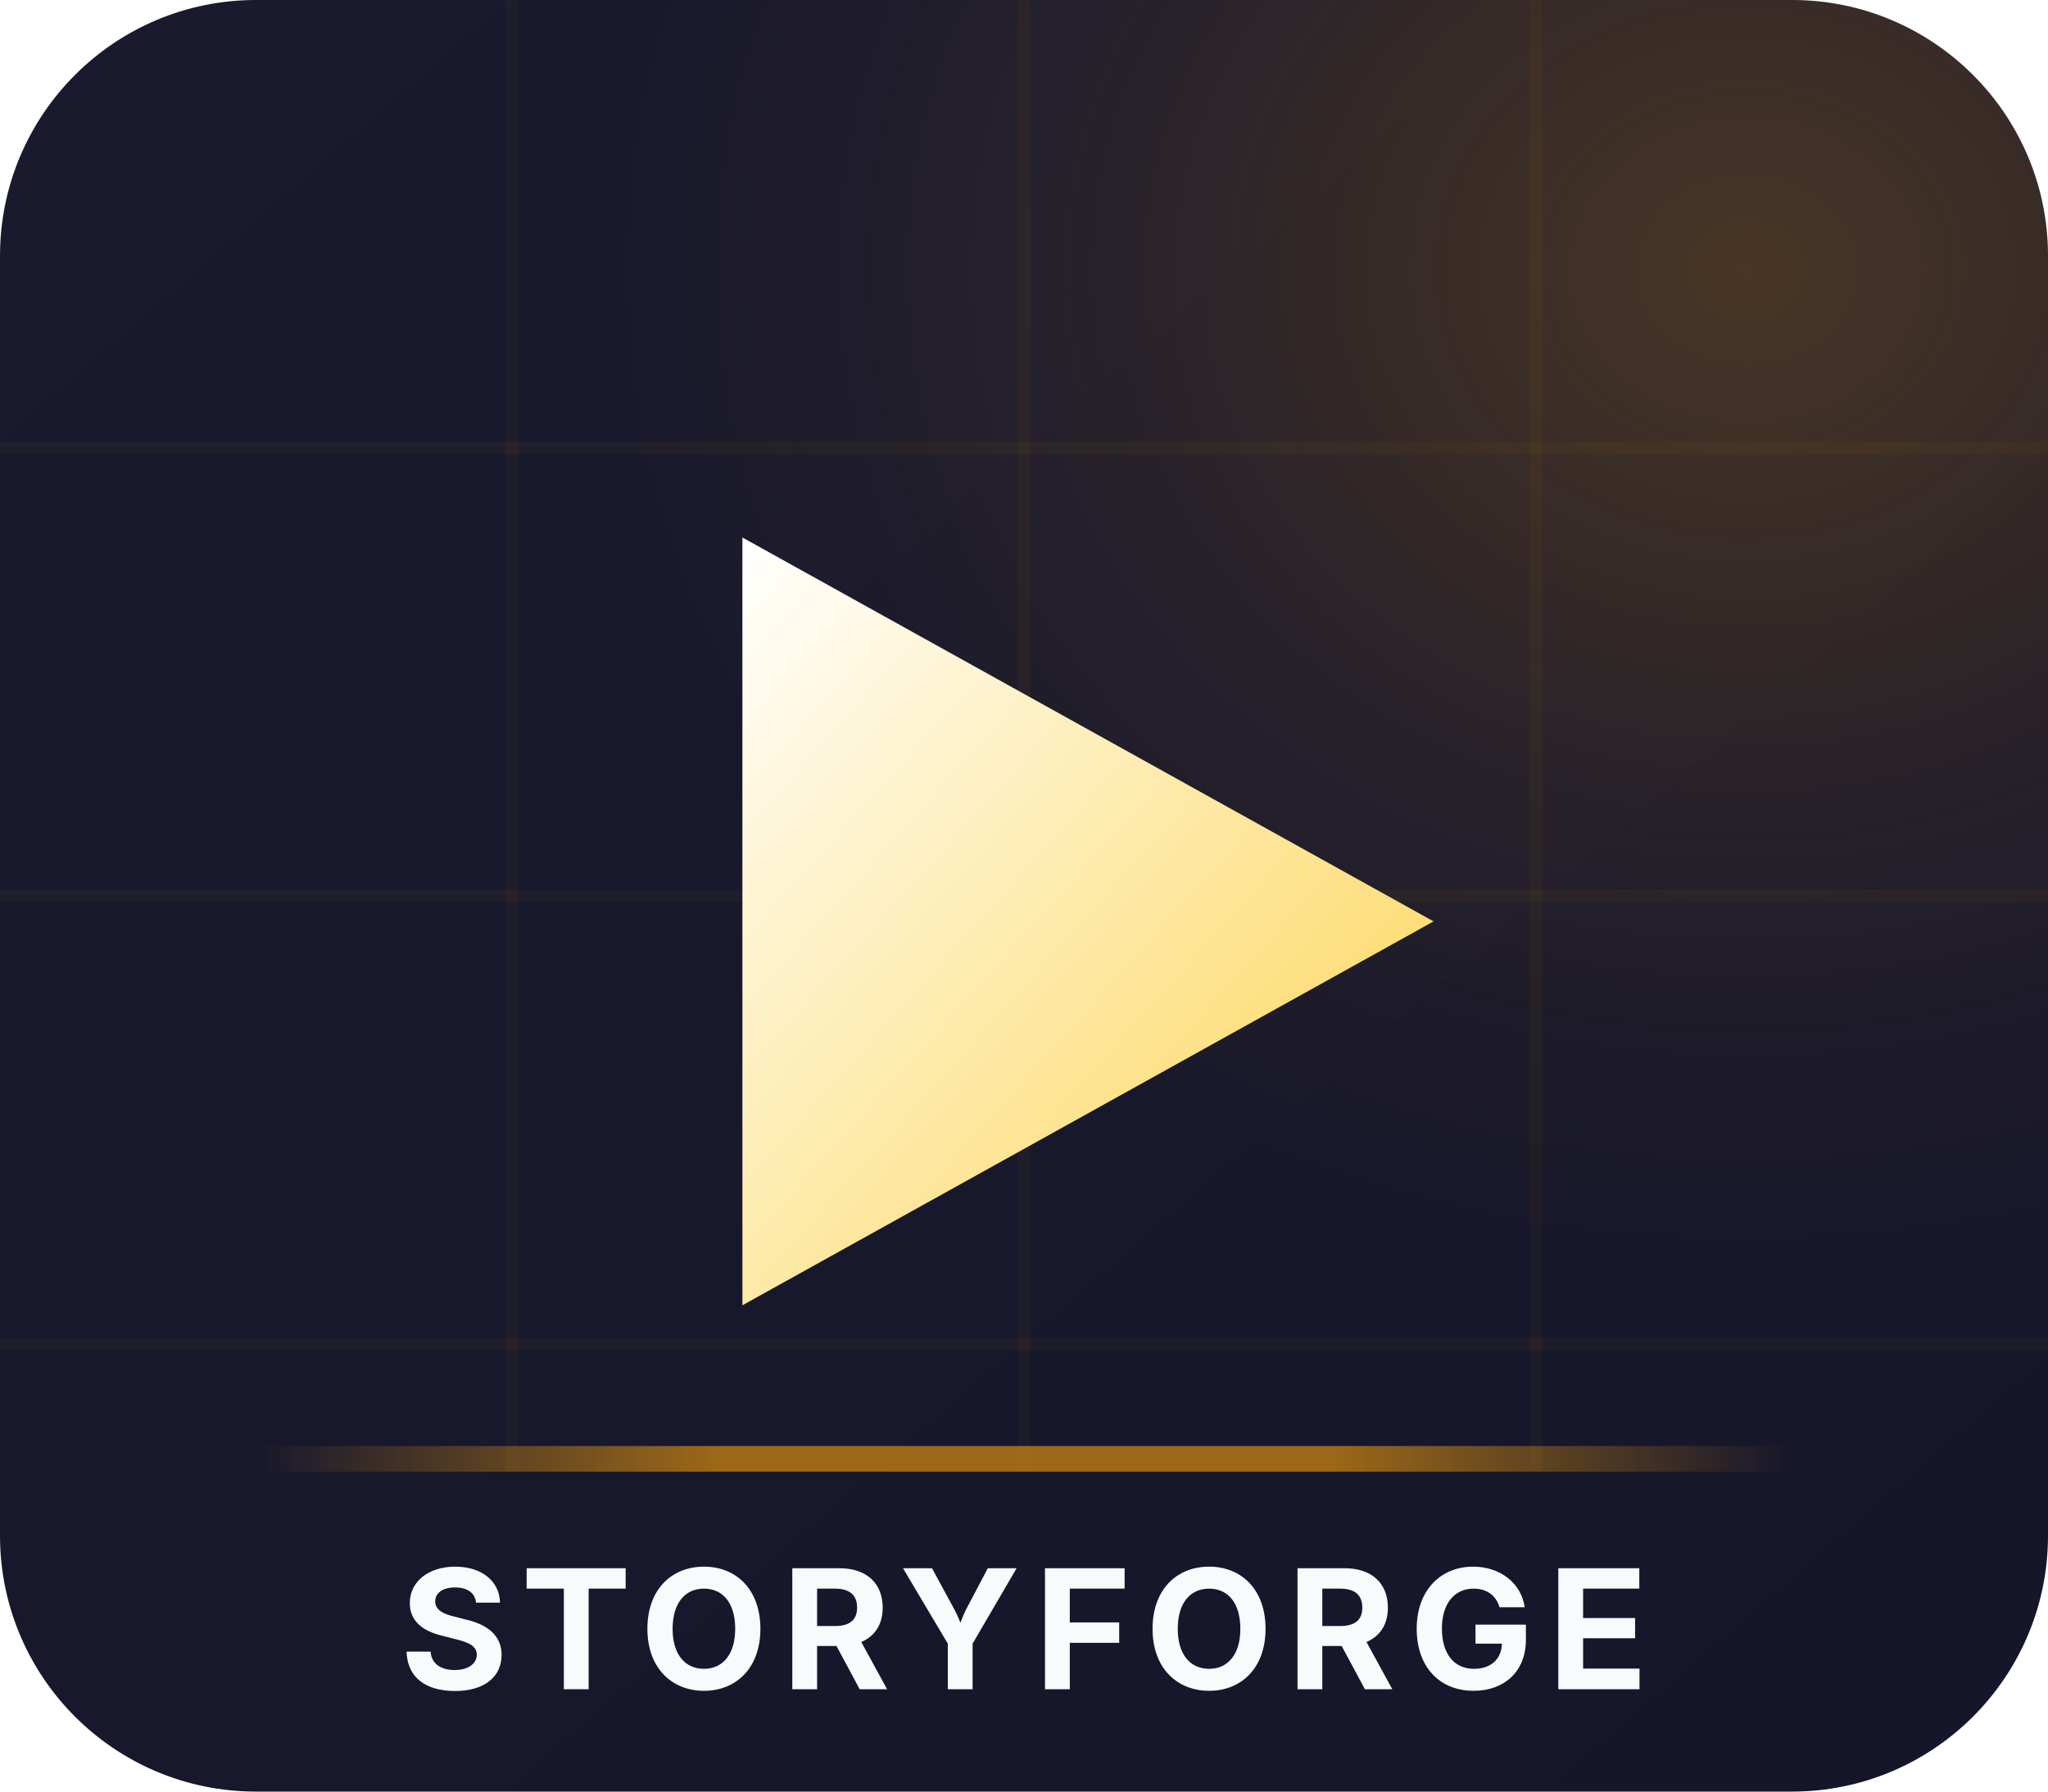
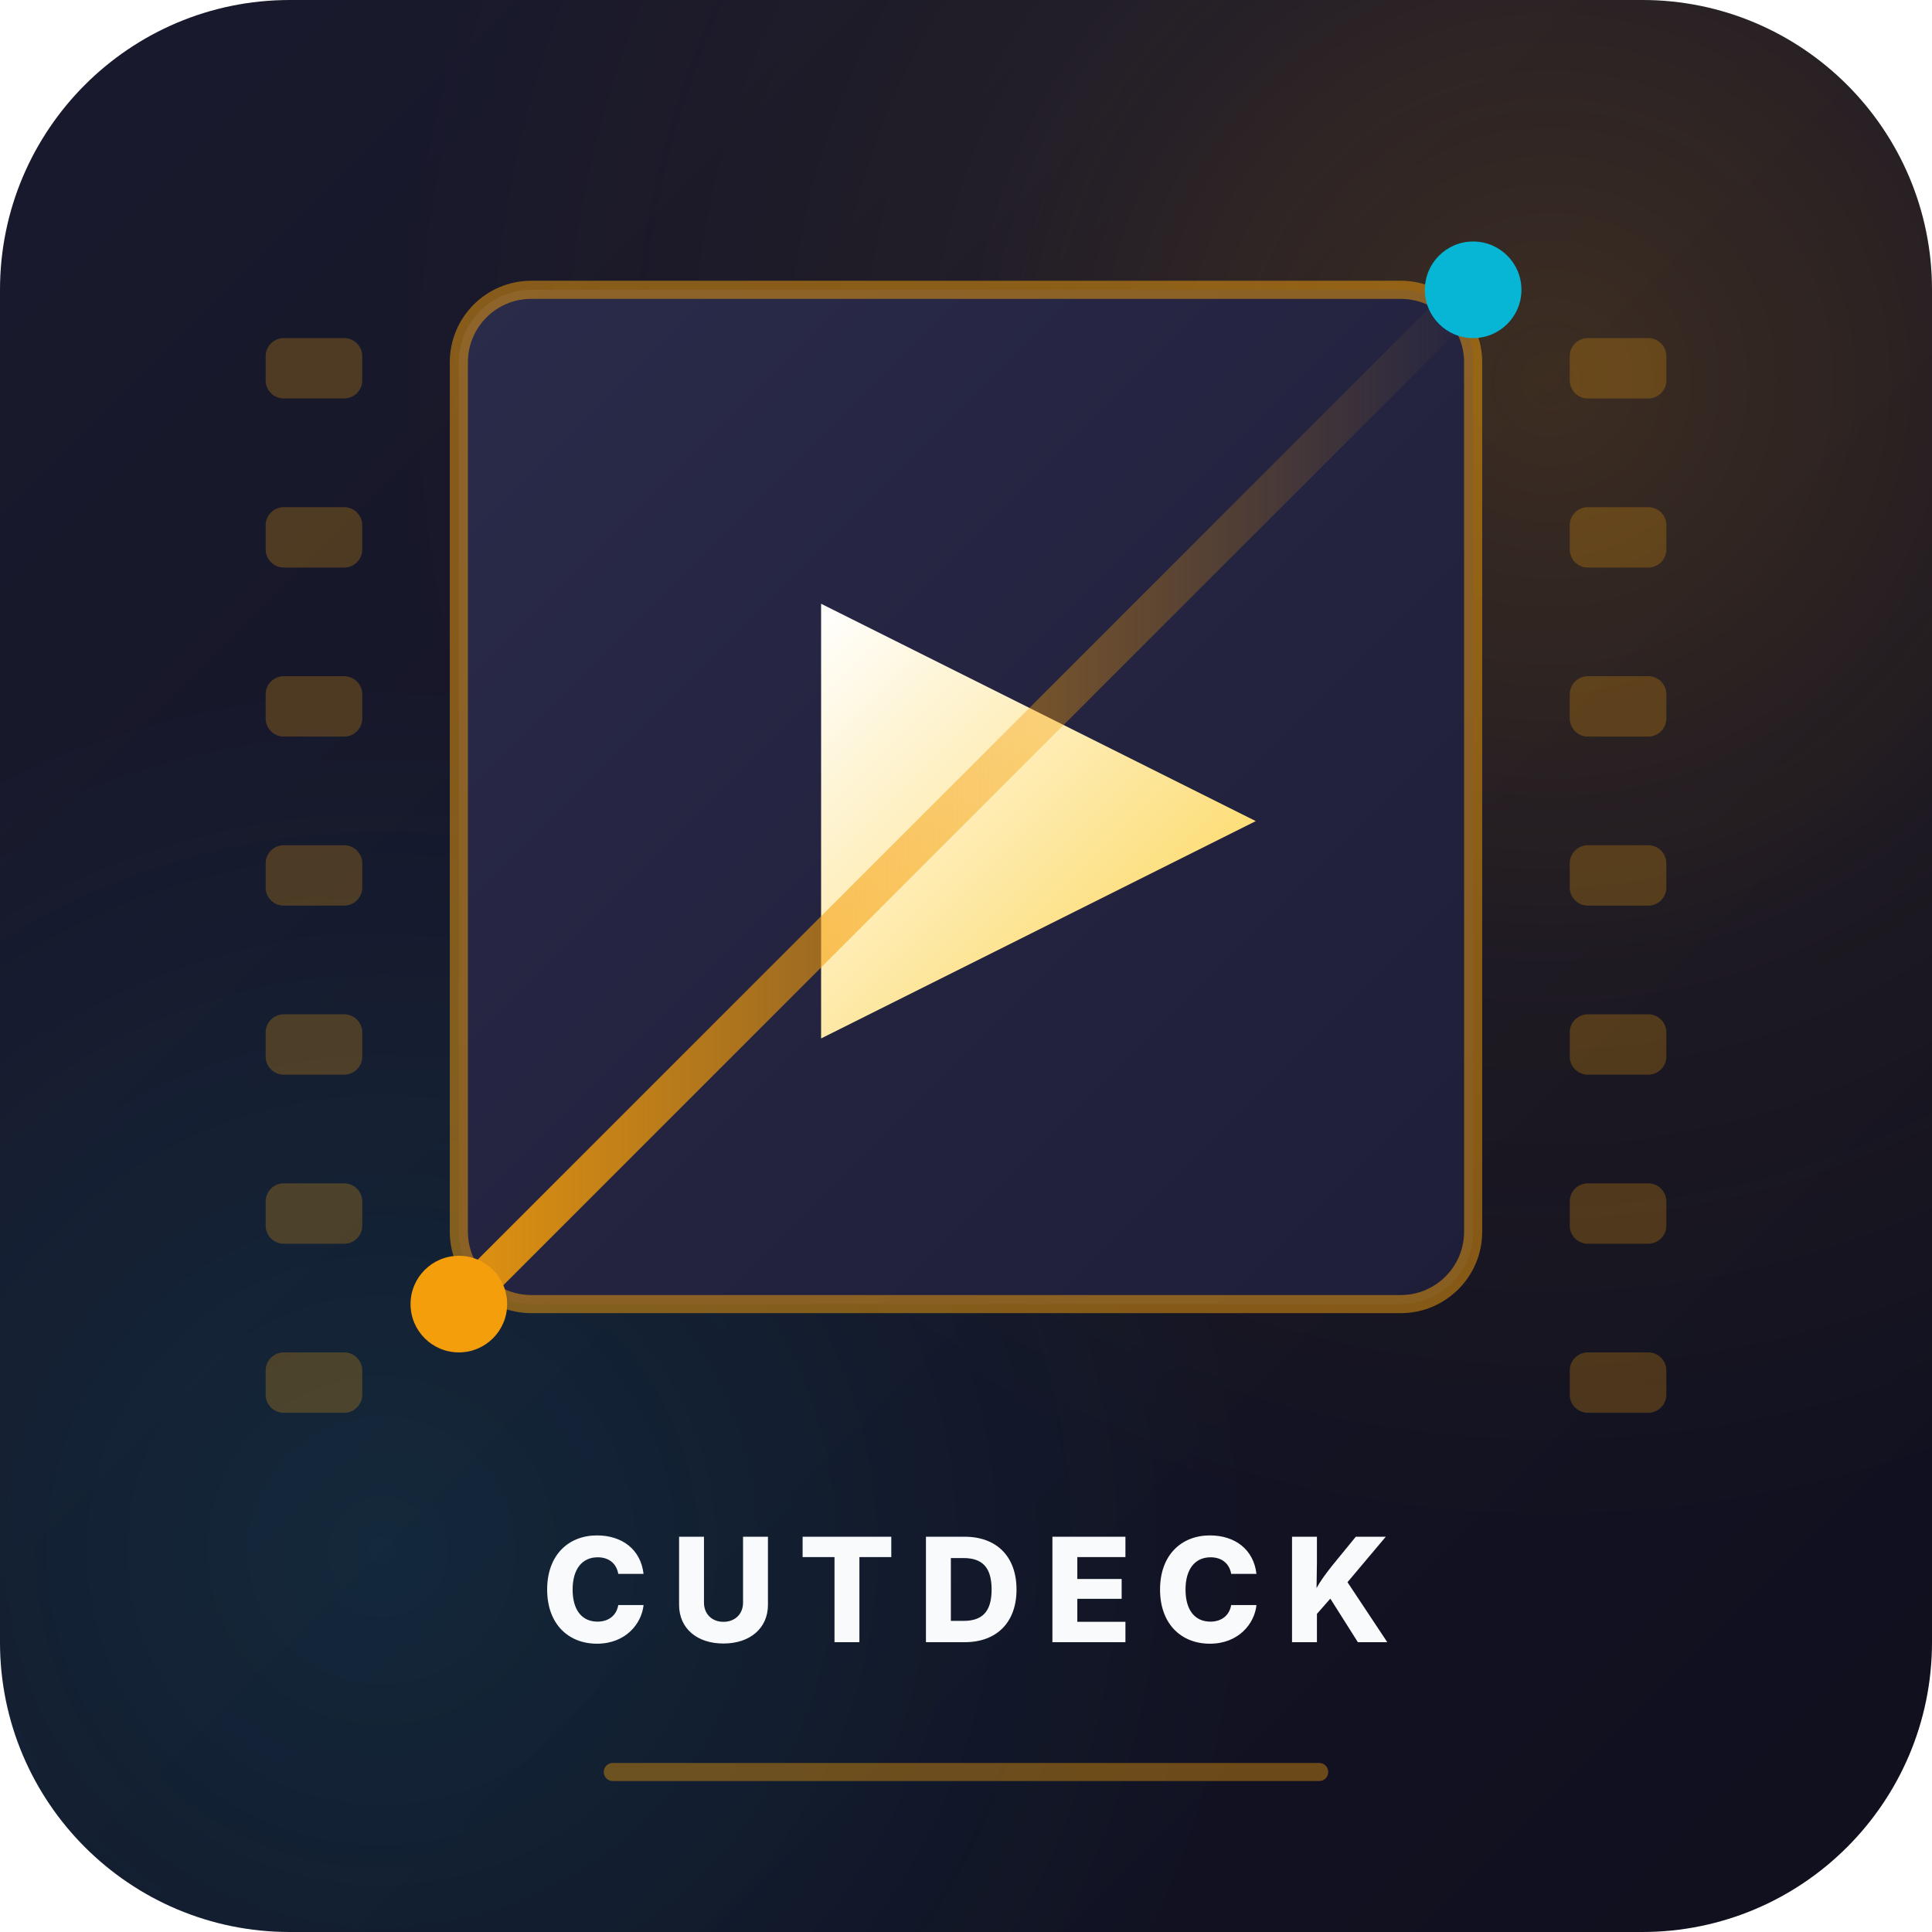
- <svg xmlns="http://www.w3.org/2000/svg" viewBox="0 0 160 140" width="160" height="140">
+ <svg xmlns="http://www.w3.org/2000/svg" viewBox="0 0 160 160" width="160" height="160">
  <defs>
    <linearGradient id="bgGrad" x1="0%" y1="0%" x2="100%" y2="100%">
      <stop offset="0%" stop-color="#1a1a2e" />
-       <stop offset="100%" stop-color="#16162a" />
+       <stop offset="100%" stop-color="#0f0f1e" />
    </linearGradient>
-     <radialGradient id="amberGlow" cx="85%" cy="15%" r="55%">
-       <stop offset="0%" stop-color="#f59e0b" stop-opacity="0.22" />
-       <stop offset="60%" stop-color="#f59e0b" stop-opacity="0.06" />
+     <radialGradient id="amberGlow" cx="80%" cy="20%" r="60%">
+       <stop offset="0%" stop-color="#f59e0b" stop-opacity="0.18" />
+       <stop offset="50%" stop-color="#f59e0b" stop-opacity="0.05" />
      <stop offset="100%" stop-color="#f59e0b" stop-opacity="0" />
    </radialGradient>
-     <linearGradient id="playGrad" x1="0%" y1="0%" x2="100%" y2="100%">
-       <stop offset="0%" stop-color="#ffffff" />
-       <stop offset="100%" stop-color="#fcd34d" />
-     </linearGradient>
-     <linearGradient id="borderAccent" x1="0%" y1="0%" x2="100%" y2="0%">
-       <stop offset="0%" stop-color="#f59e0b" stop-opacity="0" />
-       <stop offset="30%" stop-color="#f59e0b" stop-opacity="0.6" />
-       <stop offset="70%" stop-color="#f59e0b" stop-opacity="0.6" />
+     <radialGradient id="cyanGlow" cx="20%" cy="80%" r="45%">
+       <stop offset="0%" stop-color="#06b6d4" stop-opacity="0.12" />
+       <stop offset="100%" stop-color="#06b6d4" stop-opacity="0" />
+     </radialGradient>
+     <linearGradient id="cutGrad" x1="0%" y1="0%" x2="100%" y2="0%">
+       <stop offset="0%" stop-color="#f59e0b" stop-opacity="0.9" />
      <stop offset="100%" stop-color="#f59e0b" stop-opacity="0" />
    </linearGradient>
+     <linearGradient id="frameGrad" x1="0%" y1="0%" x2="100%" y2="100%">
+       <stop offset="0%" stop-color="#2a2a4a" />
+       <stop offset="100%" stop-color="#1e1e38" />
+     </linearGradient>
  </defs>
-   <rect width="160" height="140" rx="20" fill="url(#bgGrad)" />
-   <rect width="160" height="140" rx="20" fill="url(#amberGlow)" />
-   <g stroke="#f59e0b" stroke-opacity="0.04" stroke-width="1">
-     <line x1="0" y1="35" x2="160" y2="35" />
-     <line x1="0" y1="70" x2="160" y2="70" />
-     <line x1="0" y1="105" x2="160" y2="105" />
-     <line x1="40" y1="0" x2="40" y2="115" />
-     <line x1="80" y1="0" x2="80" y2="115" />
-     <line x1="120" y1="0" x2="120" y2="115" />
+   <rect width="160" height="160" rx="24" fill="url(#bgGrad)" />
+   <rect width="160" height="160" rx="24" fill="url(#amberGlow)" />
+   <rect width="160" height="160" rx="24" fill="url(#cyanGlow)" />
+   <g fill="#f59e0b" opacity="0.25">
+     <rect x="22" y="28" width="8" height="5" rx="1.5" />
+     <rect x="22" y="42" width="8" height="5" rx="1.5" />
+     <rect x="22" y="56" width="8" height="5" rx="1.5" />
+     <rect x="22" y="70" width="8" height="5" rx="1.5" />
+     <rect x="22" y="84" width="8" height="5" rx="1.5" />
+     <rect x="22" y="98" width="8" height="5" rx="1.5" />
+     <rect x="22" y="112" width="8" height="5" rx="1.5" />
  </g>
-   <rect x="20" y="113" width="120" height="2" rx="1" fill="url(#borderAccent)" />
-   <polygon points="58,42 112,72 58,102" fill="url(#playGrad)" />
-   <text x="80" y="132" text-anchor="middle" font-family="'Syne', 'Inter', system-ui, sans-serif" font-size="13" font-weight="700" letter-spacing="0.08em" fill="#f8fafc">STORYFORGE</text>
+   <g fill="#f59e0b" opacity="0.25">
+     <rect x="130" y="28" width="8" height="5" rx="1.5" />
+     <rect x="130" y="42" width="8" height="5" rx="1.5" />
+     <rect x="130" y="56" width="8" height="5" rx="1.5" />
+     <rect x="130" y="70" width="8" height="5" rx="1.5" />
+     <rect x="130" y="84" width="8" height="5" rx="1.5" />
+     <rect x="130" y="98" width="8" height="5" rx="1.5" />
+     <rect x="130" y="112" width="8" height="5" rx="1.5" />
+   </g>
+   <rect x="38" y="24" width="84" height="84" rx="6" fill="url(#frameGrad)" stroke="#f59e0b" stroke-width="1.5" stroke-opacity="0.5" />
+   <polygon points="68,50 104,68 68,86" fill="url(#playGrad)" />
+   <linearGradient id="playGrad" x1="0%" y1="0%" x2="100%" y2="100%">
+     <stop offset="0%" stop-color="#ffffff" />
+     <stop offset="100%" stop-color="#fcd34d" />
+   </linearGradient>
+   <line x1="38" y1="108" x2="122" y2="24" stroke="url(#cutGrad)" stroke-width="3" stroke-linecap="round" />
+   <circle cx="38" cy="108" r="4" fill="#f59e0b" />
+   <circle cx="122" cy="24" r="4" fill="#06b6d4" />
+   <text x="80" y="136" text-anchor="middle" font-family="'Syne', 'Inter', system-ui, sans-serif" font-size="12" font-weight="800" letter-spacing="0.15em" fill="#f8fafc">CUTDECK</text>
+   <rect x="50" y="146" width="60" height="1.5" rx="0.75" fill="#f59e0b" opacity="0.4" />
</svg>
